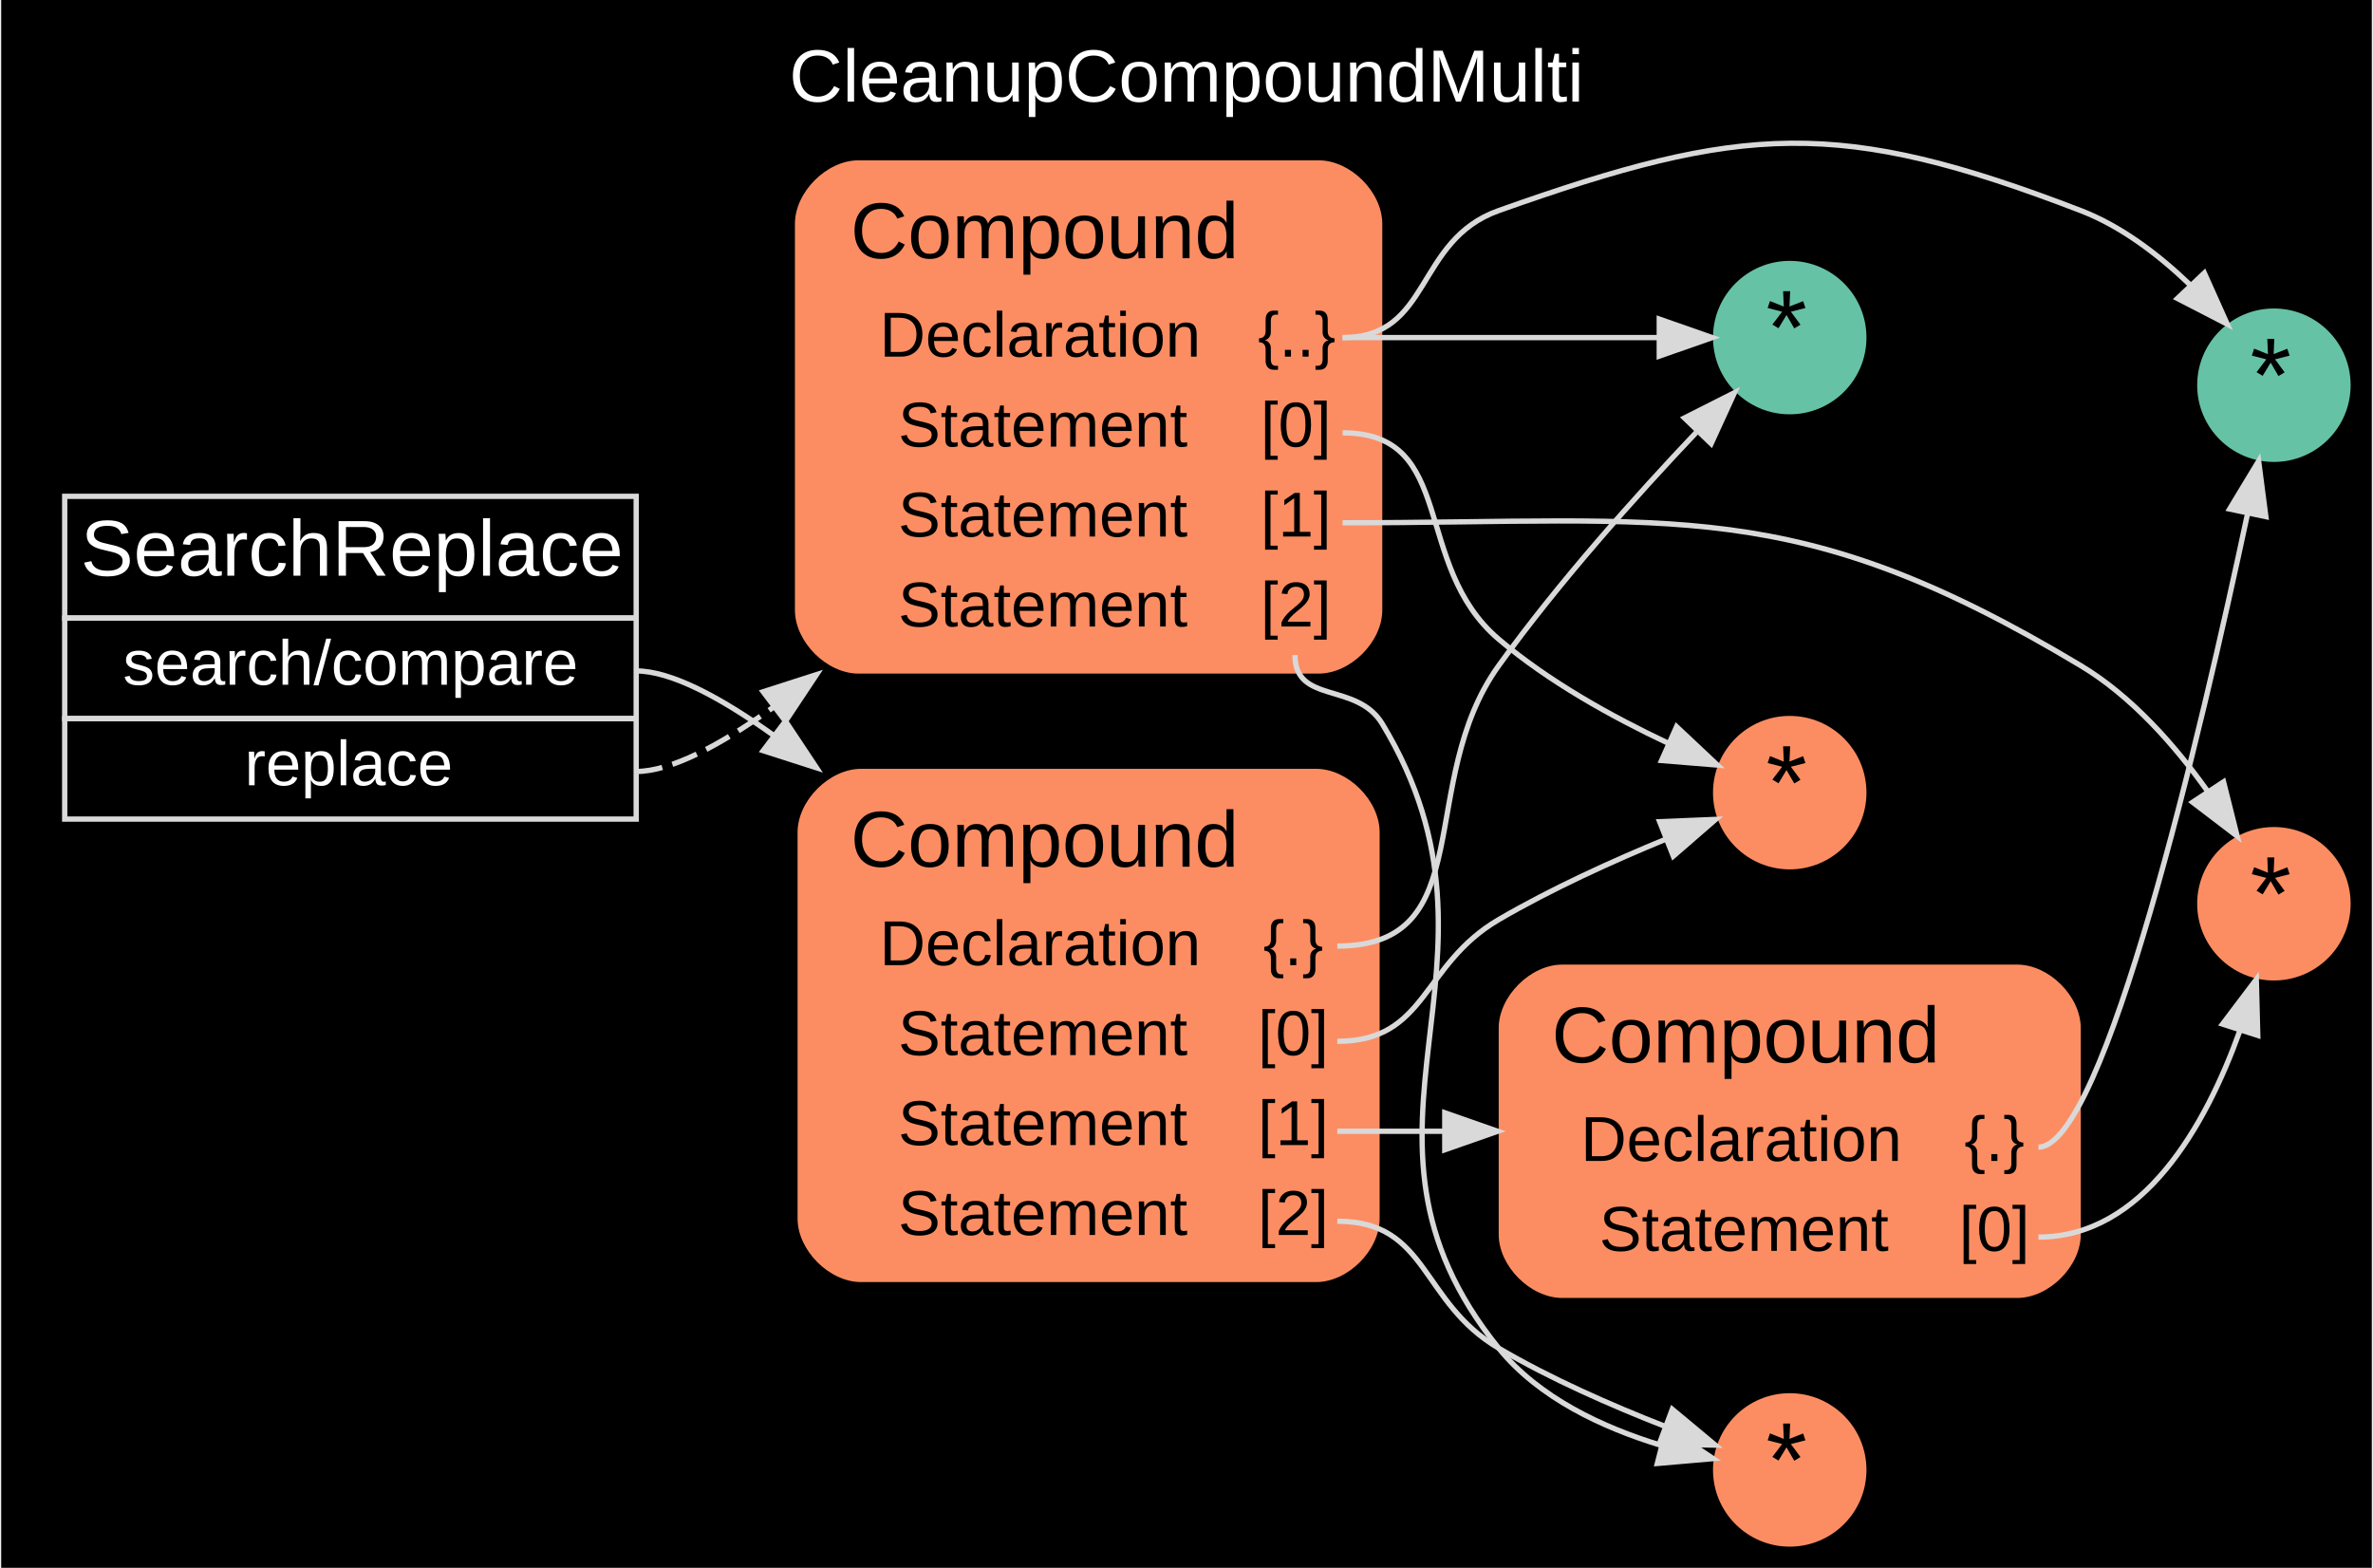
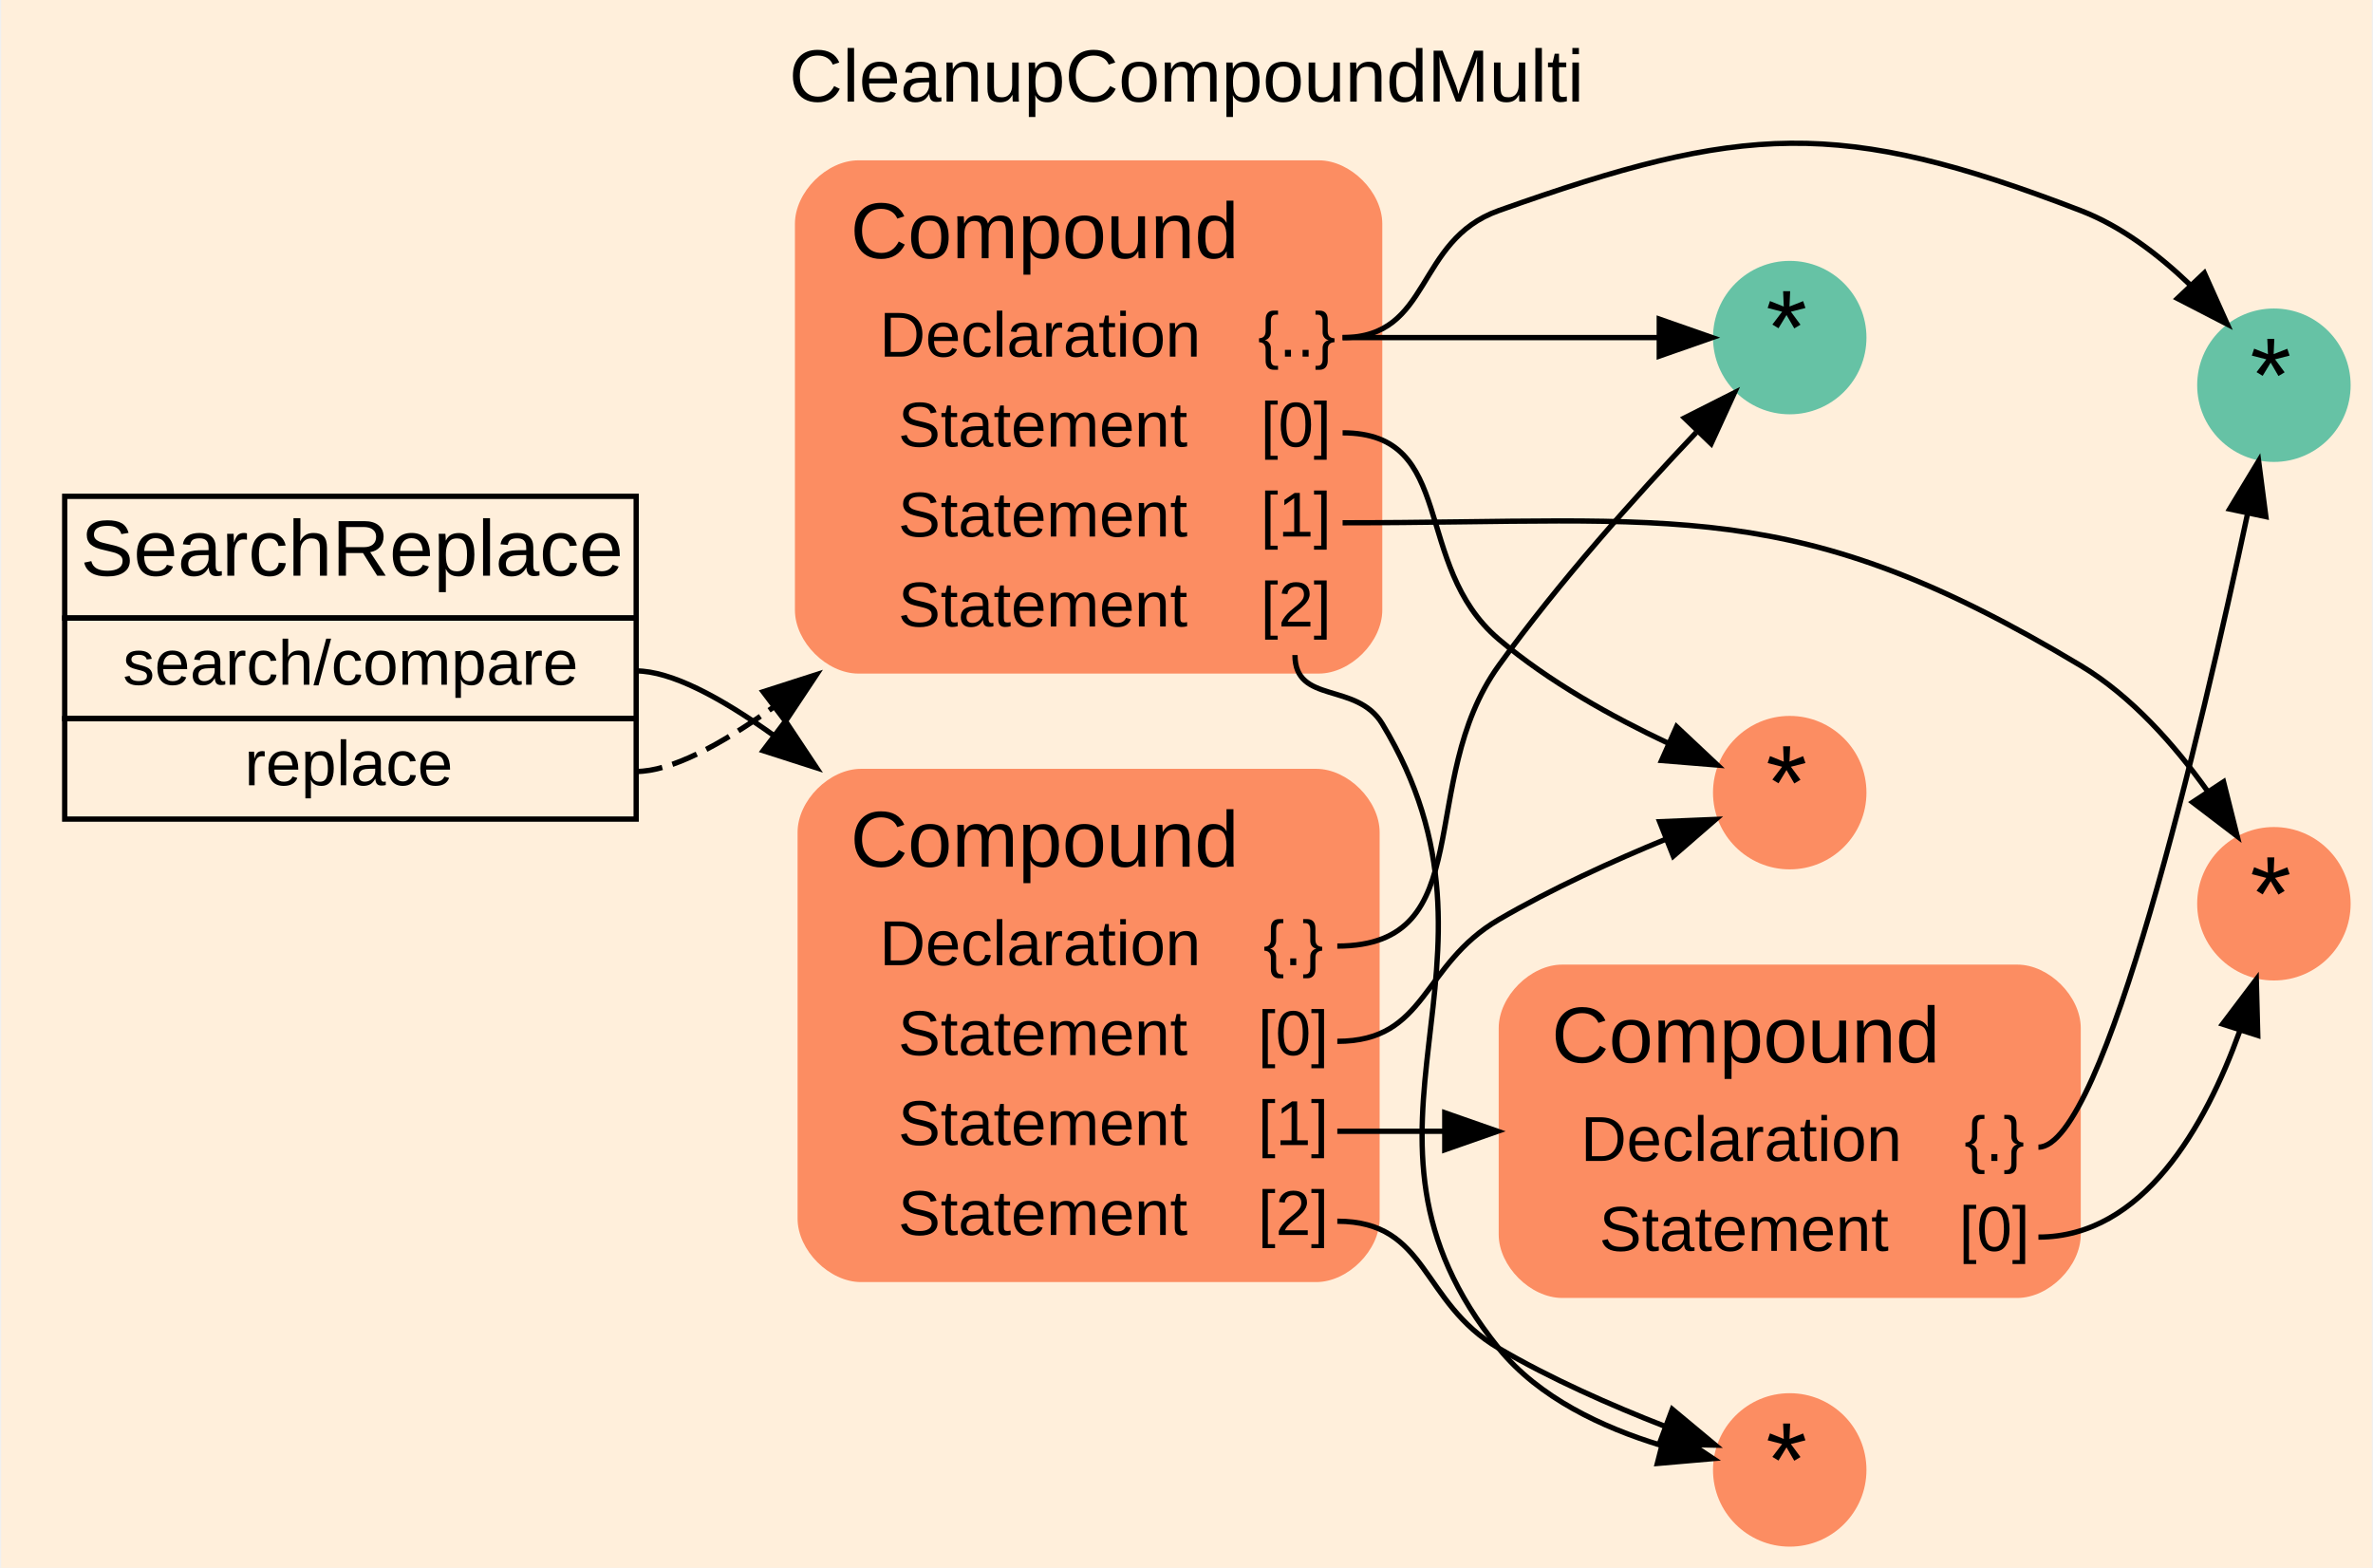
<svg xmlns="http://www.w3.org/2000/svg" width="448pt" height="296pt" viewBox="0.00 0.00 448.00 296.30">
  <g id="graph0" class="graph" transform="scale(1 1) rotate(0) translate(4 292.3017)">
-     <polygon fill="#000000" stroke="transparent" points="-4,4 -4,-292.302 444,-292.302 444,4 -4,4" />
-     <text text-anchor="middle" x="220" y="-273.102" font-family="Arial" font-size="14.00" fill="#ffffff">CleanupCompoundMulti</text>
+     <polygon fill="#ffefdb" stroke="transparent" points="-4,4 -4,-292.302 444,-292.302 444,4 -4,4" />
+     <text text-anchor="middle" x="220" y="-273.102" font-family="Arial" font-size="14.00" fill="#000000">CleanupCompoundMulti</text>
    <g id="node1" class="node">
-       <polygon fill="#000000" stroke="transparent" points="124,-203 0,-203 0,-134 124,-134 124,-203" />
-       <polygon fill="none" stroke="#d9d9d9" points="8,-175.5 8,-198.5 116,-198.5 116,-175.5 8,-175.5" />
-       <text text-anchor="start" x="11" y="-183.5" font-family="Arial" font-size="15.00" fill="#ffffff">SearchReplace</text>
-       <polygon fill="none" stroke="#d9d9d9" points="8,-156.5 8,-175.5 116,-175.5 116,-156.5 8,-156.5" />
-       <text text-anchor="start" x="19" y="-162.9" font-family="Arial" font-size="12.00" fill="#ffffff">search/compare</text>
-       <polygon fill="none" stroke="#d9d9d9" points="8,-137.5 8,-156.5 116,-156.5 116,-137.5 8,-137.5" />
-       <text text-anchor="start" x="42" y="-143.9" font-family="Arial" font-size="12.00" fill="#ffffff">replace</text>
+       <polygon fill="#ffefdb" stroke="transparent" points="124,-203 0,-203 0,-134 124,-134 124,-203" />
+       <polygon fill="none" stroke="#000000" points="8,-175.5 8,-198.5 116,-198.5 116,-175.5 8,-175.5" />
+       <text text-anchor="start" x="11" y="-183.5" font-family="Arial" font-size="15.00" fill="#000000">SearchReplace</text>
+       <polygon fill="none" stroke="#000000" points="8,-156.5 8,-175.5 116,-175.5 116,-156.5 8,-156.5" />
+       <text text-anchor="start" x="19" y="-162.9" font-family="Arial" font-size="12.00" fill="#000000">search/compare</text>
+       <polygon fill="none" stroke="#000000" points="8,-137.5 8,-156.5 116,-156.5 116,-137.5 8,-137.5" />
+       <text text-anchor="start" x="42" y="-143.9" font-family="Arial" font-size="12.00" fill="#000000">replace</text>
    </g>
    <g id="node2" class="node">
      <path fill="#fc8d62" stroke="transparent" d="M244.5,-147C244.5,-147 158.5,-147 158.5,-147 152.5,-147 146.5,-141 146.5,-135 146.5,-135 146.5,-62 146.5,-62 146.5,-56 152.5,-50 158.5,-50 158.5,-50 244.5,-50 244.5,-50 250.5,-50 256.5,-56 256.5,-62 256.5,-62 256.5,-135 256.5,-135 256.5,-141 250.5,-147 244.5,-147" />
      <text text-anchor="start" x="156.5" y="-128.5" font-family="Arial" font-size="15.00" fill="#000000">Compound</text>
      <text text-anchor="start" x="162" y="-109.9" font-family="Arial" font-size="12.00" fill="#000000">Declaration</text>
      <text text-anchor="start" x="234.5" y="-109.9" font-family="Arial" font-size="12.00" fill="#000000">{.}</text>
      <text text-anchor="start" x="165.5" y="-92.9" font-family="Arial" font-size="12.00" fill="#000000">Statement</text>
      <text text-anchor="start" x="233.5" y="-92.9" font-family="Arial" font-size="12.00" fill="#000000">[0]</text>
      <text text-anchor="start" x="165.5" y="-75.9" font-family="Arial" font-size="12.00" fill="#000000">Statement</text>
      <text text-anchor="start" x="233.5" y="-75.9" font-family="Arial" font-size="12.00" fill="#000000">[1]</text>
      <text text-anchor="start" x="165.5" y="-58.9" font-family="Arial" font-size="12.00" fill="#000000">Statement</text>
      <text text-anchor="start" x="233.5" y="-58.9" font-family="Arial" font-size="12.00" fill="#000000">[2]</text>
    </g>
    <g id="edge1" class="edge">
-       <path fill="none" stroke="#d9d9d9" d="M116,-165.5C122.547,-165.5 131.833,-160.571 141.89,-153.386" />
-       <polygon fill="#d9d9d9" stroke="#d9d9d9" points="144.218,-156.015 150.084,-147.192 139.996,-150.431 144.218,-156.015" />
+       <path fill="none" stroke="#000000" d="M116,-165.5C122.547,-165.5 131.833,-160.571 141.89,-153.386" />
+       <polygon fill="#000000" stroke="#000000" points="144.218,-156.015 150.084,-147.192 139.996,-150.431 144.218,-156.015" />
    </g>
    <g id="node9" class="node">
      <path fill="#fc8d62" stroke="transparent" d="M245,-262C245,-262 158,-262 158,-262 152,-262 146,-256 146,-250 146,-250 146,-177 146,-177 146,-171 152,-165 158,-165 158,-165 245,-165 245,-165 251,-165 257,-171 257,-177 257,-177 257,-250 257,-250 257,-256 251,-262 245,-262" />
      <text text-anchor="start" x="156.5" y="-243.5" font-family="Arial" font-size="15.00" fill="#000000">Compound</text>
      <text text-anchor="start" x="162" y="-224.9" font-family="Arial" font-size="12.00" fill="#000000">Declaration</text>
      <text text-anchor="start" x="233.5" y="-224.9" font-family="Arial" font-size="12.00" fill="#000000">{..}</text>
      <text text-anchor="start" x="165.5" y="-207.9" font-family="Arial" font-size="12.00" fill="#000000">Statement</text>
      <text text-anchor="start" x="234" y="-207.9" font-family="Arial" font-size="12.00" fill="#000000">[0]</text>
      <text text-anchor="start" x="165.5" y="-190.9" font-family="Arial" font-size="12.00" fill="#000000">Statement</text>
      <text text-anchor="start" x="234" y="-190.9" font-family="Arial" font-size="12.00" fill="#000000">[1]</text>
      <text text-anchor="start" x="165.5" y="-173.9" font-family="Arial" font-size="12.00" fill="#000000">Statement</text>
      <text text-anchor="start" x="234" y="-173.9" font-family="Arial" font-size="12.00" fill="#000000">[2]</text>
    </g>
    <g id="edge2" class="edge">
-       <path fill="none" stroke="#d9d9d9" stroke-dasharray="5,2" d="M116,-146.5C122.547,-146.5 131.833,-151.429 141.89,-158.614" />
-       <polygon fill="#d9d9d9" stroke="#d9d9d9" points="139.996,-161.569 150.084,-164.808 144.218,-155.985 139.996,-161.569" />
+       <path fill="none" stroke="#000000" stroke-dasharray="5,2" d="M116,-146.5C122.547,-146.5 131.833,-151.429 141.89,-158.614" />
+       <polygon fill="#000000" stroke="#000000" points="139.996,-161.569 150.084,-164.808 144.218,-155.985 139.996,-161.569" />
    </g>
    <g id="node3" class="node">
      <ellipse fill="#66c2a5" stroke="#000000" stroke-width="0" cx="334" cy="-228.5" rx="14.5" ry="14.5" />
      <text text-anchor="start" x="329.5" y="-223.5" font-family="Arial" font-size="20.00" fill="#000000">*</text>
    </g>
    <g id="edge3" class="edge">
-       <path fill="none" stroke="#d9d9d9" d="M248.5,-113.5C275.678,-113.5 263.122,-144.443 279,-166.5 290.338,-182.251 304.996,-198.614 316.328,-210.573" />
-       <polygon fill="#d9d9d9" stroke="#d9d9d9" points="314.104,-213.31 323.56,-218.087 319.147,-208.455 314.104,-213.31" />
+       <path fill="none" stroke="#000000" d="M248.5,-113.5C275.678,-113.5 263.122,-144.443 279,-166.5 290.338,-182.251 304.996,-198.614 316.328,-210.573" />
+       <polygon fill="#000000" stroke="#000000" points="314.104,-213.31 323.56,-218.087 319.147,-208.455 314.104,-213.31" />
    </g>
    <g id="node4" class="node">
      <ellipse fill="#fc8d62" stroke="#000000" stroke-width="0" cx="334" cy="-142.5" rx="14.5" ry="14.5" />
      <text text-anchor="start" x="329.5" y="-137.5" font-family="Arial" font-size="20.00" fill="#000000">*</text>
    </g>
    <g id="edge4" class="edge">
-       <path fill="none" stroke="#d9d9d9" d="M248.5,-95.5C265.478,-95.5 264.341,-109.935 279,-118.5 288.985,-124.334 300.651,-129.621 310.663,-133.738" />
-       <polygon fill="#d9d9d9" stroke="#d9d9d9" points="309.415,-137.008 320.001,-137.443 311.997,-130.502 309.415,-137.008" />
+       <path fill="none" stroke="#000000" d="M248.5,-95.5C265.478,-95.5 264.341,-109.935 279,-118.5 288.985,-124.334 300.651,-129.621 310.663,-133.738" />
+       <polygon fill="#000000" stroke="#000000" points="309.415,-137.008 320.001,-137.443 311.997,-130.502 309.415,-137.008" />
    </g>
    <g id="node5" class="node">
      <path fill="#fc8d62" stroke="transparent" d="M377,-110C377,-110 291,-110 291,-110 285,-110 279,-104 279,-98 279,-98 279,-59 279,-59 279,-53 285,-47 291,-47 291,-47 377,-47 377,-47 383,-47 389,-53 389,-59 389,-59 389,-98 389,-98 389,-104 383,-110 377,-110" />
      <text text-anchor="start" x="289" y="-91.5" font-family="Arial" font-size="15.00" fill="#000000">Compound</text>
      <text text-anchor="start" x="294.5" y="-72.9" font-family="Arial" font-size="12.00" fill="#000000">Declaration</text>
      <text text-anchor="start" x="367" y="-72.9" font-family="Arial" font-size="12.00" fill="#000000">{.}</text>
      <text text-anchor="start" x="298" y="-55.9" font-family="Arial" font-size="12.00" fill="#000000">Statement</text>
      <text text-anchor="start" x="366" y="-55.9" font-family="Arial" font-size="12.00" fill="#000000">[0]</text>
    </g>
    <g id="edge5" class="edge">
-       <path fill="none" stroke="#d9d9d9" d="M248.5,-78.5C255.082,-78.5 261.95,-78.5 268.806,-78.5" />
-       <polygon fill="#d9d9d9" stroke="#d9d9d9" points="268.808,-82 278.808,-78.5 268.808,-75 268.808,-82" />
+       <path fill="none" stroke="#000000" d="M248.5,-78.5C255.082,-78.5 261.95,-78.5 268.806,-78.5" />
+       <polygon fill="#000000" stroke="#000000" points="268.808,-82 278.808,-78.5 268.808,-75 268.808,-82" />
    </g>
    <g id="node8" class="node">
      <ellipse fill="#fc8d62" stroke="#000000" stroke-width="0" cx="334" cy="-14.5" rx="14.5" ry="14.5" />
      <text text-anchor="start" x="329.5" y="-9.5" font-family="Arial" font-size="20.00" fill="#000000">*</text>
    </g>
    <g id="edge6" class="edge">
-       <path fill="none" stroke="#d9d9d9" d="M248.5,-61.5C265.749,-61.5 264.13,-46.241 279,-37.5 288.801,-31.739 300.317,-26.688 310.272,-22.797" />
-       <polygon fill="#d9d9d9" stroke="#d9d9d9" points="311.802,-25.962 319.944,-19.182 309.351,-19.405 311.802,-25.962" />
+       <path fill="none" stroke="#000000" d="M248.5,-61.5C265.749,-61.5 264.13,-46.241 279,-37.5 288.801,-31.739 300.317,-26.688 310.272,-22.797" />
+       <polygon fill="#000000" stroke="#000000" points="311.802,-25.962 319.944,-19.182 309.351,-19.405 311.802,-25.962" />
    </g>
    <g id="node6" class="node">
      <ellipse fill="#66c2a5" stroke="#000000" stroke-width="0" cx="425.5" cy="-219.5" rx="14.5" ry="14.5" />
      <text text-anchor="start" x="421" y="-214.5" font-family="Arial" font-size="20.00" fill="#000000">*</text>
    </g>
    <g id="edge7" class="edge">
-       <path fill="none" stroke="#d9d9d9" d="M381,-75.5C393.37,-75.5 411.747,-154.073 420.506,-195.139" />
-       <polygon fill="#d9d9d9" stroke="#d9d9d9" points="417.131,-196.1 422.613,-205.166 423.982,-194.66 417.131,-196.1" />
+       <path fill="none" stroke="#000000" d="M381,-75.5C393.37,-75.5 411.747,-154.073 420.506,-195.139" />
+       <polygon fill="#000000" stroke="#000000" points="417.131,-196.1 422.613,-205.166 423.982,-194.66 417.131,-196.1" />
    </g>
    <g id="node7" class="node">
      <ellipse fill="#fc8d62" stroke="#000000" stroke-width="0" cx="425.5" cy="-121.5" rx="14.5" ry="14.5" />
      <text text-anchor="start" x="421" y="-116.5" font-family="Arial" font-size="20.00" fill="#000000">*</text>
    </g>
    <g id="edge8" class="edge">
-       <path fill="none" stroke="#d9d9d9" d="M381,-58.5C400.813,-58.5 412.589,-79.545 418.999,-97.309" />
-       <polygon fill="#d9d9d9" stroke="#d9d9d9" points="415.786,-98.751 422.174,-107.204 422.452,-96.613 415.786,-98.751" />
+       <path fill="none" stroke="#000000" d="M381,-58.5C400.813,-58.5 412.589,-79.545 418.999,-97.309" />
+       <polygon fill="#000000" stroke="#000000" points="415.786,-98.751 422.174,-107.204 422.452,-96.613 415.786,-98.751" />
    </g>
    <g id="edge10" class="edge">
-       <path fill="none" stroke="#d9d9d9" d="M249.5,-228.5C269.597,-228.5 292.382,-228.5 309.224,-228.5" />
-       <polygon fill="#d9d9d9" stroke="#d9d9d9" points="309.345,-232 319.345,-228.5 309.345,-225 309.345,-232" />
+       <path fill="none" stroke="#000000" d="M249.5,-228.5C269.597,-228.5 292.382,-228.5 309.224,-228.5" />
+       <polygon fill="#000000" stroke="#000000" points="309.345,-232 319.345,-228.5 309.345,-225 309.345,-232" />
    </g>
    <g id="edge11" class="edge">
-       <path fill="none" stroke="#d9d9d9" d="M249.5,-210.5C271.233,-210.5 262.437,-185.571 279,-171.5 288.476,-163.45 300.56,-156.773 310.986,-151.863" />
-       <polygon fill="#d9d9d9" stroke="#d9d9d9" points="312.617,-154.968 320.335,-147.71 309.775,-148.571 312.617,-154.968" />
+       <path fill="none" stroke="#000000" d="M249.5,-210.5C271.233,-210.5 262.437,-185.571 279,-171.5 288.476,-163.45 300.56,-156.773 310.986,-151.863" />
+       <polygon fill="#000000" stroke="#000000" points="312.617,-154.968 320.335,-147.71 309.775,-148.571 312.617,-154.968" />
    </g>
    <g id="edge9" class="edge">
-       <path fill="none" stroke="#d9d9d9" d="M249.5,-228.5C266.402,-228.5 263.074,-246.84 279,-252.5 325.066,-268.872 343.376,-270.067 389,-252.5 396.673,-249.546 403.736,-244.148 409.563,-238.562" />
-       <polygon fill="#d9d9d9" stroke="#d9d9d9" points="412.351,-240.708 416.684,-231.039 407.267,-235.896 412.351,-240.708" />
+       <path fill="none" stroke="#000000" d="M249.5,-228.5C266.402,-228.5 263.074,-246.84 279,-252.5 325.066,-268.872 343.376,-270.067 389,-252.5 396.673,-249.546 403.736,-244.148 409.563,-238.562" />
+       <polygon fill="#000000" stroke="#000000" points="412.351,-240.708 416.684,-231.039 407.267,-235.896 412.351,-240.708" />
    </g>
    <g id="edge12" class="edge">
-       <path fill="none" stroke="#d9d9d9" d="M249.5,-193.5C312.651,-193.5 334.843,-198.982 389,-166.5 398.604,-160.74 406.758,-151.479 412.906,-142.852" />
-       <polygon fill="#d9d9d9" stroke="#d9d9d9" points="415.985,-144.541 418.564,-134.264 410.14,-140.689 415.985,-144.541" />
+       <path fill="none" stroke="#000000" d="M249.5,-193.5C312.651,-193.5 334.843,-198.982 389,-166.5 398.604,-160.74 406.758,-151.479 412.906,-142.852" />
+       <polygon fill="#000000" stroke="#000000" points="415.985,-144.541 418.564,-134.264 410.14,-140.689 415.985,-144.541" />
    </g>
    <g id="edge13" class="edge">
-       <path fill="none" stroke="#d9d9d9" d="M240.5,-168.5C240.5,-159.164 252.169,-163.489 257,-155.5 284.607,-109.85 245.475,-78.998 279,-37.5 286.591,-28.104 298.69,-22.495 309.611,-19.173" />
-       <polygon fill="#d9d9d9" stroke="#d9d9d9" points="310.711,-22.505 319.534,-16.639 308.979,-15.722 310.711,-22.505" />
+       <path fill="none" stroke="#000000" d="M240.5,-168.5C240.5,-159.164 252.169,-163.489 257,-155.5 284.607,-109.85 245.475,-78.998 279,-37.5 286.591,-28.104 298.69,-22.495 309.611,-19.173" />
+       <polygon fill="#000000" stroke="#000000" points="310.711,-22.505 319.534,-16.639 308.979,-15.722 310.711,-22.505" />
    </g>
  </g>
</svg>
